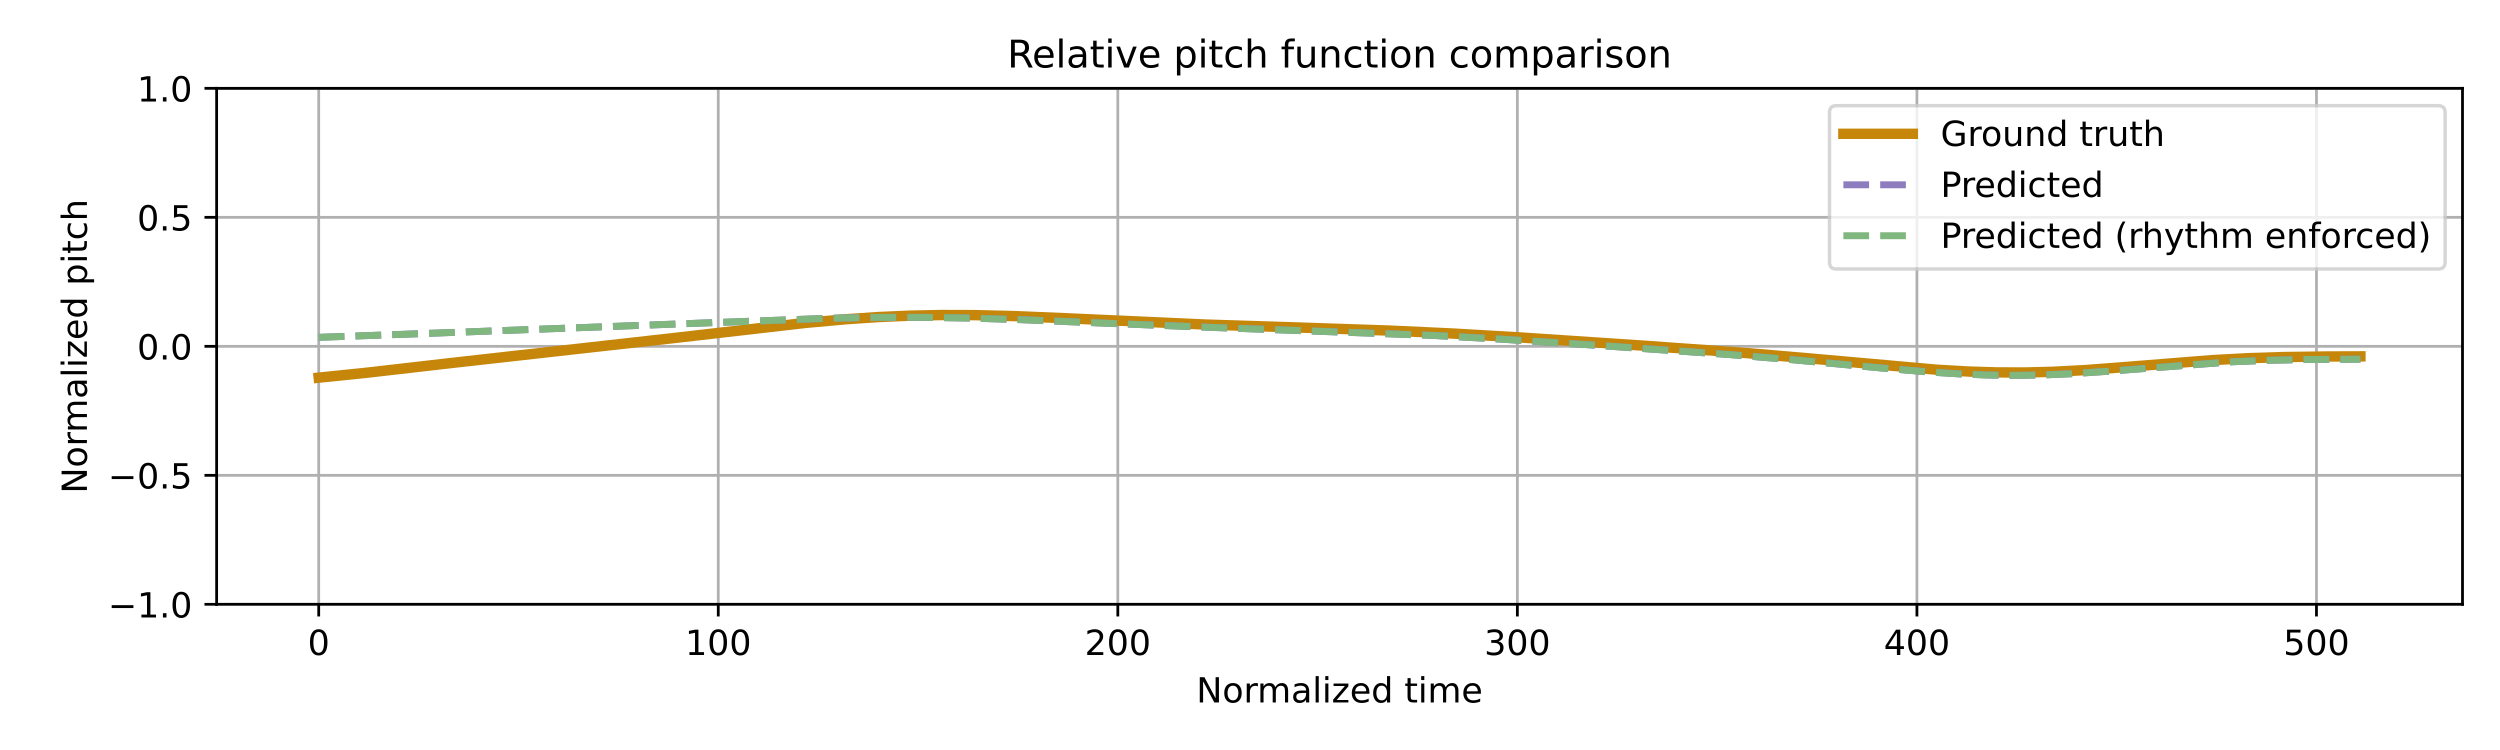
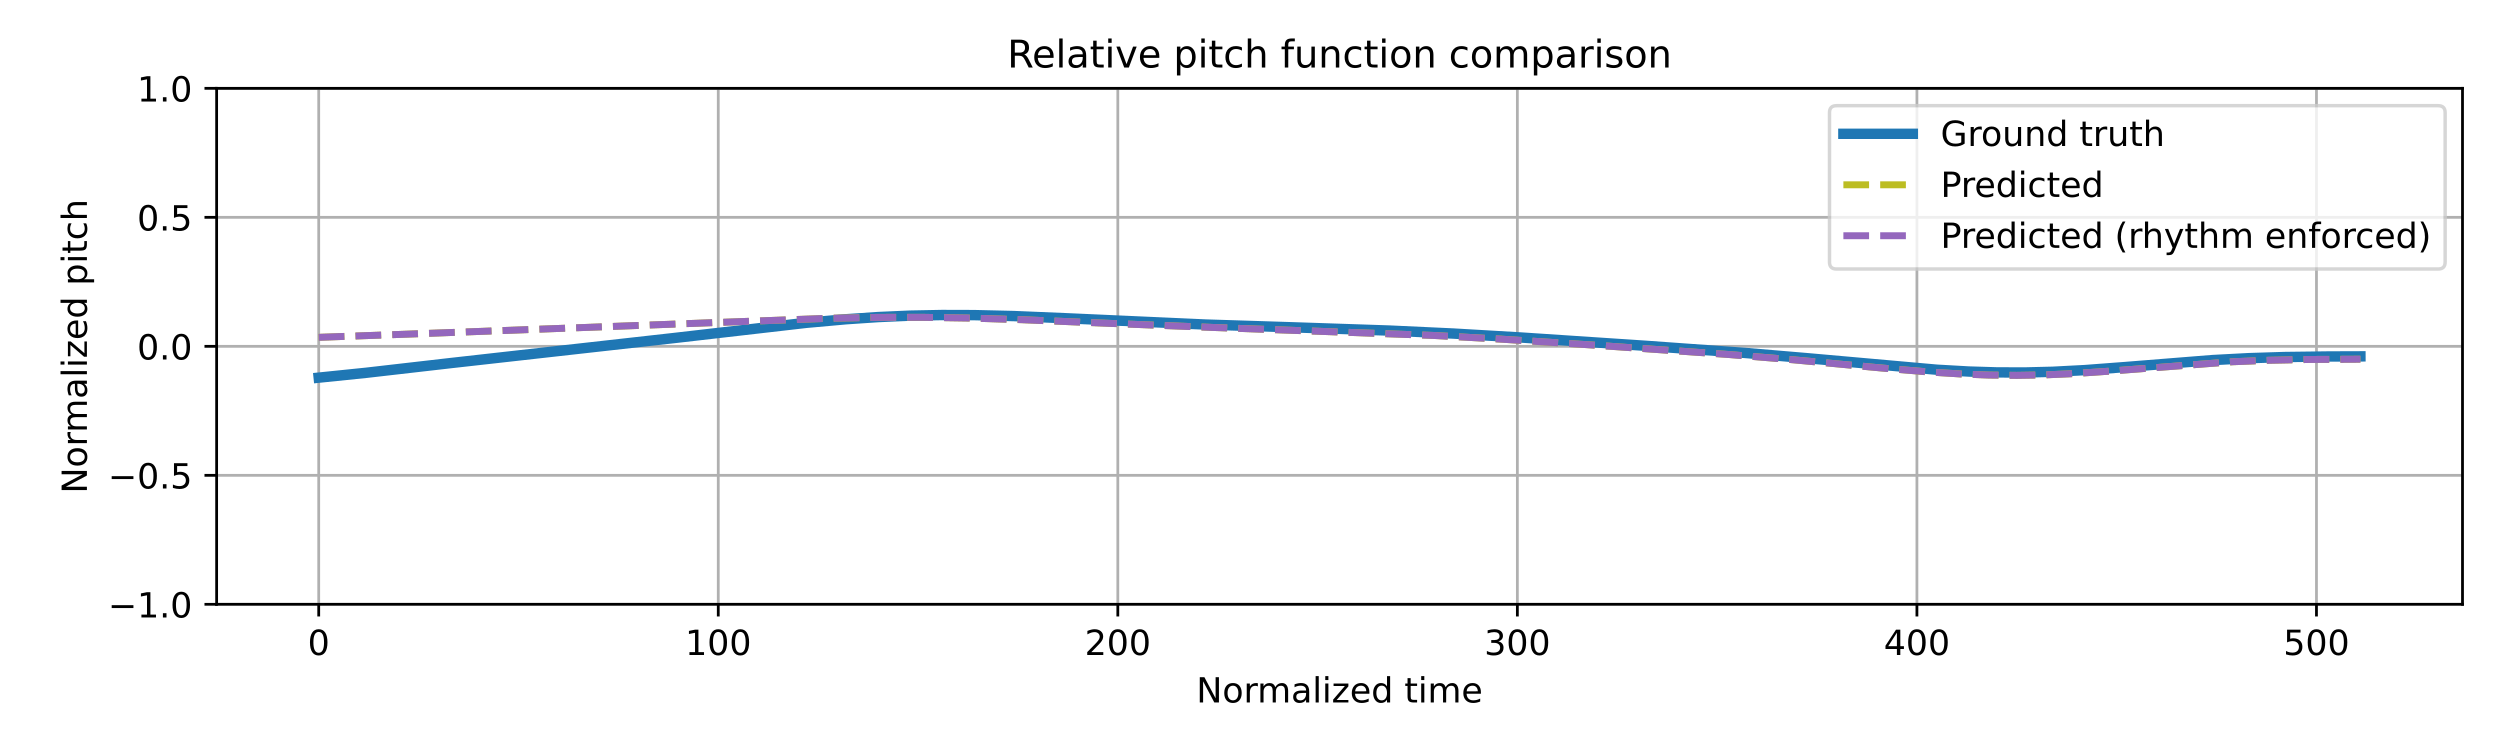
<svg xmlns="http://www.w3.org/2000/svg" xmlns:xlink="http://www.w3.org/1999/xlink" width="720pt" height="216pt" viewBox="0 0 720 216" version="1.1">
  <defs>
    <style type="text/css">*{stroke-linejoin: round; stroke-linecap: butt}</style>
  </defs>
  <g id="figure_1">
    <g id="patch_1">
      <path d="M 0 216  L 720 216  L 720 0  L 0 0  z " style="fill: #ffffff" />
    </g>
    <g id="axes_1">
      <g id="patch_2">
        <path d="M 62.39 174.04  L 709.2 174.04  L 709.2 25.44  L 62.39 25.44  z " style="fill: #ffffff" />
      </g>
      <g id="matplotlib.axis_1">
        <g id="xtick_1">
          <g id="line2d_1">
-             <path d="M 91.79 174.04  L 91.79 25.44  " clip-path="url(#p7aa4fe7d5b)" style="fill: none; stroke: #b0b0b0; stroke-width: 0.8; stroke-linecap: square" />
+             <path d="M 91.79 174.04  L 91.79 25.44  " clip-path="url(#pe82353ed07)" style="fill: none; stroke: #b0b0b0; stroke-width: 0.8; stroke-linecap: square" />
          </g>
          <g id="line2d_2">
            <defs>
-               <path id="me44ab0dba5" d="M 0 0  L 0 3.5  " style="stroke: #000000; stroke-width: 0.8" />
-             </defs>
-             <g>
-               <use xlink:href="#me44ab0dba5" x="91.79" y="174.04" style="stroke: #000000; stroke-width: 0.8" />
+               <path id="mdedd3c4a0d" d="M 0 0  L 0 3.5  " style="stroke: #000000; stroke-width: 0.8" />
+             </defs>
+             <g>
+               <use xlink:href="#mdedd3c4a0d" x="91.79" y="174.04" style="stroke: #000000; stroke-width: 0.8" />
            </g>
          </g>
          <g id="text_1">
            <g transform="translate(88.60921 188.6384) scale(0.1 -0.1)">
              <defs>
                <path id="DejaVuSans-30" d="M 2034 4250  Q 1547 4250 1301 3770  Q 1056 3291 1056 2328  Q 1056 1369 1301 889  Q 1547 409 2034 409  Q 2525 409 2770 889  Q 3016 1369 3016 2328  Q 3016 3291 2770 3770  Q 2525 4250 2034 4250  z M 2034 4750  Q 2819 4750 3233 4129  Q 3647 3509 3647 2328  Q 3647 1150 3233 529  Q 2819 -91 2034 -91  Q 1250 -91 836 529  Q 422 1150 422 2328  Q 422 3509 836 4129  Q 1250 4750 2034 4750  z " transform="scale(0.015625)" />
              </defs>
              <use xlink:href="#DejaVuSans-30" />
            </g>
          </g>
        </g>
        <g id="xtick_2">
          <g id="line2d_3">
-             <path d="M 206.861 174.04  L 206.861 25.44  " clip-path="url(#p7aa4fe7d5b)" style="fill: none; stroke: #b0b0b0; stroke-width: 0.8; stroke-linecap: square" />
+             <path d="M 206.861 174.04  L 206.861 25.44  " clip-path="url(#pe82353ed07)" style="fill: none; stroke: #b0b0b0; stroke-width: 0.8; stroke-linecap: square" />
          </g>
          <g id="line2d_4">
            <g>
-               <use xlink:href="#me44ab0dba5" x="206.861" y="174.04" style="stroke: #000000; stroke-width: 0.8" />
+               <use xlink:href="#mdedd3c4a0d" x="206.861" y="174.04" style="stroke: #000000; stroke-width: 0.8" />
            </g>
          </g>
          <g id="text_2">
            <g transform="translate(197.317 188.6384) scale(0.1 -0.1)">
              <defs>
                <path id="DejaVuSans-31" d="M 794 531  L 1825 531  L 1825 4091  L 703 3866  L 703 4441  L 1819 4666  L 2450 4666  L 2450 531  L 3481 531  L 3481 0  L 794 0  L 794 531  z " transform="scale(0.015625)" />
              </defs>
              <use xlink:href="#DejaVuSans-31" />
              <use xlink:href="#DejaVuSans-30" transform="translate(63.62305 0)" />
              <use xlink:href="#DejaVuSans-30" transform="translate(127.2461 0)" />
            </g>
          </g>
        </g>
        <g id="xtick_3">
          <g id="line2d_5">
-             <path d="M 321.931 174.04  L 321.931 25.44  " clip-path="url(#p7aa4fe7d5b)" style="fill: none; stroke: #b0b0b0; stroke-width: 0.8; stroke-linecap: square" />
+             <path d="M 321.931 174.04  L 321.931 25.44  " clip-path="url(#pe82353ed07)" style="fill: none; stroke: #b0b0b0; stroke-width: 0.8; stroke-linecap: square" />
          </g>
          <g id="line2d_6">
            <g>
-               <use xlink:href="#me44ab0dba5" x="321.931" y="174.04" style="stroke: #000000; stroke-width: 0.8" />
+               <use xlink:href="#mdedd3c4a0d" x="321.931" y="174.04" style="stroke: #000000; stroke-width: 0.8" />
            </g>
          </g>
          <g id="text_3">
            <g transform="translate(312.3872 188.6384) scale(0.1 -0.1)">
              <defs>
                <path id="DejaVuSans-32" d="M 1228 531  L 3431 531  L 3431 0  L 469 0  L 469 531  Q 828 903 1448 1529  Q 2069 2156 2228 2338  Q 2531 2678 2651 2914  Q 2772 3150 2772 3378  Q 2772 3750 2511 3984  Q 2250 4219 1831 4219  Q 1534 4219 1204 4116  Q 875 4013 500 3803  L 500 4441  Q 881 4594 1212 4672  Q 1544 4750 1819 4750  Q 2544 4750 2975 4387  Q 3406 4025 3406 3419  Q 3406 3131 3298 2873  Q 3191 2616 2906 2266  Q 2828 2175 2409 1742  Q 1991 1309 1228 531  z " transform="scale(0.015625)" />
              </defs>
              <use xlink:href="#DejaVuSans-32" />
              <use xlink:href="#DejaVuSans-30" transform="translate(63.62305 0)" />
              <use xlink:href="#DejaVuSans-30" transform="translate(127.2461 0)" />
            </g>
          </g>
        </g>
        <g id="xtick_4">
          <g id="line2d_7">
-             <path d="M 437.001 174.04  L 437.001 25.44  " clip-path="url(#p7aa4fe7d5b)" style="fill: none; stroke: #b0b0b0; stroke-width: 0.8; stroke-linecap: square" />
+             <path d="M 437.001 174.04  L 437.001 25.44  " clip-path="url(#pe82353ed07)" style="fill: none; stroke: #b0b0b0; stroke-width: 0.8; stroke-linecap: square" />
          </g>
          <g id="line2d_8">
            <g>
-               <use xlink:href="#me44ab0dba5" x="437.001" y="174.04" style="stroke: #000000; stroke-width: 0.8" />
+               <use xlink:href="#mdedd3c4a0d" x="437.001" y="174.04" style="stroke: #000000; stroke-width: 0.8" />
            </g>
          </g>
          <g id="text_4">
            <g transform="translate(427.4575 188.6384) scale(0.1 -0.1)">
              <defs>
                <path id="DejaVuSans-33" d="M 2597 2516  Q 3050 2419 3304 2112  Q 3559 1806 3559 1356  Q 3559 666 3084 287  Q 2609 -91 1734 -91  Q 1441 -91 1130 -33  Q 819 25 488 141  L 488 750  Q 750 597 1062 519  Q 1375 441 1716 441  Q 2309 441 2620 675  Q 2931 909 2931 1356  Q 2931 1769 2642 2001  Q 2353 2234 1838 2234  L 1294 2234  L 1294 2753  L 1863 2753  Q 2328 2753 2575 2939  Q 2822 3125 2822 3475  Q 2822 3834 2567 4026  Q 2313 4219 1838 4219  Q 1578 4219 1281 4162  Q 984 4106 628 3988  L 628 4550  Q 988 4650 1302 4700  Q 1616 4750 1894 4750  Q 2613 4750 3031 4423  Q 3450 4097 3450 3541  Q 3450 3153 3228 2886  Q 3006 2619 2597 2516  z " transform="scale(0.015625)" />
              </defs>
              <use xlink:href="#DejaVuSans-33" />
              <use xlink:href="#DejaVuSans-30" transform="translate(63.62305 0)" />
              <use xlink:href="#DejaVuSans-30" transform="translate(127.2461 0)" />
            </g>
          </g>
        </g>
        <g id="xtick_5">
          <g id="line2d_9">
-             <path d="M 552.072 174.04  L 552.072 25.44  " clip-path="url(#p7aa4fe7d5b)" style="fill: none; stroke: #b0b0b0; stroke-width: 0.8; stroke-linecap: square" />
+             <path d="M 552.072 174.04  L 552.072 25.44  " clip-path="url(#pe82353ed07)" style="fill: none; stroke: #b0b0b0; stroke-width: 0.8; stroke-linecap: square" />
          </g>
          <g id="line2d_10">
            <g>
-               <use xlink:href="#me44ab0dba5" x="552.072" y="174.04" style="stroke: #000000; stroke-width: 0.8" />
+               <use xlink:href="#mdedd3c4a0d" x="552.072" y="174.04" style="stroke: #000000; stroke-width: 0.8" />
            </g>
          </g>
          <g id="text_5">
            <g transform="translate(542.5278 188.6384) scale(0.1 -0.1)">
              <defs>
                <path id="DejaVuSans-34" d="M 2419 4116  L 825 1625  L 2419 1625  L 2419 4116  z M 2253 4666  L 3047 4666  L 3047 1625  L 3713 1625  L 3713 1100  L 3047 1100  L 3047 0  L 2419 0  L 2419 1100  L 313 1100  L 313 1709  L 2253 4666  z " transform="scale(0.015625)" />
              </defs>
              <use xlink:href="#DejaVuSans-34" />
              <use xlink:href="#DejaVuSans-30" transform="translate(63.62305 0)" />
              <use xlink:href="#DejaVuSans-30" transform="translate(127.2461 0)" />
            </g>
          </g>
        </g>
        <g id="xtick_6">
          <g id="line2d_11">
-             <path d="M 667.142 174.04  L 667.142 25.44  " clip-path="url(#p7aa4fe7d5b)" style="fill: none; stroke: #b0b0b0; stroke-width: 0.8; stroke-linecap: square" />
+             <path d="M 667.142 174.04  L 667.142 25.44  " clip-path="url(#pe82353ed07)" style="fill: none; stroke: #b0b0b0; stroke-width: 0.8; stroke-linecap: square" />
          </g>
          <g id="line2d_12">
            <g>
-               <use xlink:href="#me44ab0dba5" x="667.142" y="174.04" style="stroke: #000000; stroke-width: 0.8" />
+               <use xlink:href="#mdedd3c4a0d" x="667.142" y="174.04" style="stroke: #000000; stroke-width: 0.8" />
            </g>
          </g>
          <g id="text_6">
            <g transform="translate(657.5981 188.6384) scale(0.1 -0.1)">
              <defs>
                <path id="DejaVuSans-35" d="M 691 4666  L 3169 4666  L 3169 4134  L 1269 4134  L 1269 2991  Q 1406 3038 1543 3061  Q 1681 3084 1819 3084  Q 2600 3084 3056 2656  Q 3513 2228 3513 1497  Q 3513 744 3044 326  Q 2575 -91 1722 -91  Q 1428 -91 1123 -41  Q 819 9 494 109  L 494 744  Q 775 591 1075 516  Q 1375 441 1709 441  Q 2250 441 2565 725  Q 2881 1009 2881 1497  Q 2881 1984 2565 2268  Q 2250 2553 1709 2553  Q 1456 2553 1204 2497  Q 953 2441 691 2322  L 691 4666  z " transform="scale(0.015625)" />
              </defs>
              <use xlink:href="#DejaVuSans-35" />
              <use xlink:href="#DejaVuSans-30" transform="translate(63.62305 0)" />
              <use xlink:href="#DejaVuSans-30" transform="translate(127.2461 0)" />
            </g>
          </g>
        </g>
        <g id="text_7">
          <g transform="translate(344.5544 202.3166) scale(0.1 -0.1)">
            <defs>
              <path id="DejaVuSans-4e" d="M 628 4666  L 1478 4666  L 3547 763  L 3547 4666  L 4159 4666  L 4159 0  L 3309 0  L 1241 3903  L 1241 0  L 628 0  L 628 4666  z " transform="scale(0.015625)" />
              <path id="DejaVuSans-6f" d="M 1959 3097  Q 1497 3097 1228 2736  Q 959 2375 959 1747  Q 959 1119 1226 758  Q 1494 397 1959 397  Q 2419 397 2687 759  Q 2956 1122 2956 1747  Q 2956 2369 2687 2733  Q 2419 3097 1959 3097  z M 1959 3584  Q 2709 3584 3137 3096  Q 3566 2609 3566 1747  Q 3566 888 3137 398  Q 2709 -91 1959 -91  Q 1206 -91 779 398  Q 353 888 353 1747  Q 353 2609 779 3096  Q 1206 3584 1959 3584  z " transform="scale(0.015625)" />
              <path id="DejaVuSans-72" d="M 2631 2963  Q 2534 3019 2420 3045  Q 2306 3072 2169 3072  Q 1681 3072 1420 2755  Q 1159 2438 1159 1844  L 1159 0  L 581 0  L 581 3500  L 1159 3500  L 1159 2956  Q 1341 3275 1631 3429  Q 1922 3584 2338 3584  Q 2397 3584 2469 3576  Q 2541 3569 2628 3553  L 2631 2963  z " transform="scale(0.015625)" />
              <path id="DejaVuSans-6d" d="M 3328 2828  Q 3544 3216 3844 3400  Q 4144 3584 4550 3584  Q 5097 3584 5394 3201  Q 5691 2819 5691 2113  L 5691 0  L 5113 0  L 5113 2094  Q 5113 2597 4934 2840  Q 4756 3084 4391 3084  Q 3944 3084 3684 2787  Q 3425 2491 3425 1978  L 3425 0  L 2847 0  L 2847 2094  Q 2847 2600 2669 2842  Q 2491 3084 2119 3084  Q 1678 3084 1418 2786  Q 1159 2488 1159 1978  L 1159 0  L 581 0  L 581 3500  L 1159 3500  L 1159 2956  Q 1356 3278 1631 3431  Q 1906 3584 2284 3584  Q 2666 3584 2933 3390  Q 3200 3197 3328 2828  z " transform="scale(0.015625)" />
              <path id="DejaVuSans-61" d="M 2194 1759  Q 1497 1759 1228 1600  Q 959 1441 959 1056  Q 959 750 1161 570  Q 1363 391 1709 391  Q 2188 391 2477 730  Q 2766 1069 2766 1631  L 2766 1759  L 2194 1759  z M 3341 1997  L 3341 0  L 2766 0  L 2766 531  Q 2569 213 2275 61  Q 1981 -91 1556 -91  Q 1019 -91 701 211  Q 384 513 384 1019  Q 384 1609 779 1909  Q 1175 2209 1959 2209  L 2766 2209  L 2766 2266  Q 2766 2663 2505 2880  Q 2244 3097 1772 3097  Q 1472 3097 1187 3025  Q 903 2953 641 2809  L 641 3341  Q 956 3463 1253 3523  Q 1550 3584 1831 3584  Q 2591 3584 2966 3190  Q 3341 2797 3341 1997  z " transform="scale(0.015625)" />
              <path id="DejaVuSans-6c" d="M 603 4863  L 1178 4863  L 1178 0  L 603 0  L 603 4863  z " transform="scale(0.015625)" />
              <path id="DejaVuSans-69" d="M 603 3500  L 1178 3500  L 1178 0  L 603 0  L 603 3500  z M 603 4863  L 1178 4863  L 1178 4134  L 603 4134  L 603 4863  z " transform="scale(0.015625)" />
              <path id="DejaVuSans-7a" d="M 353 3500  L 3084 3500  L 3084 2975  L 922 459  L 3084 459  L 3084 0  L 275 0  L 275 525  L 2438 3041  L 353 3041  L 353 3500  z " transform="scale(0.015625)" />
              <path id="DejaVuSans-65" d="M 3597 1894  L 3597 1613  L 953 1613  Q 991 1019 1311 708  Q 1631 397 2203 397  Q 2534 397 2845 478  Q 3156 559 3463 722  L 3463 178  Q 3153 47 2828 -22  Q 2503 -91 2169 -91  Q 1331 -91 842 396  Q 353 884 353 1716  Q 353 2575 817 3079  Q 1281 3584 2069 3584  Q 2775 3584 3186 3129  Q 3597 2675 3597 1894  z M 3022 2063  Q 3016 2534 2758 2815  Q 2500 3097 2075 3097  Q 1594 3097 1305 2825  Q 1016 2553 972 2059  L 3022 2063  z " transform="scale(0.015625)" />
              <path id="DejaVuSans-64" d="M 2906 2969  L 2906 4863  L 3481 4863  L 3481 0  L 2906 0  L 2906 525  Q 2725 213 2448 61  Q 2172 -91 1784 -91  Q 1150 -91 751 415  Q 353 922 353 1747  Q 353 2572 751 3078  Q 1150 3584 1784 3584  Q 2172 3584 2448 3432  Q 2725 3281 2906 2969  z M 947 1747  Q 947 1113 1208 752  Q 1469 391 1925 391  Q 2381 391 2643 752  Q 2906 1113 2906 1747  Q 2906 2381 2643 2742  Q 2381 3103 1925 3103  Q 1469 3103 1208 2742  Q 947 2381 947 1747  z " transform="scale(0.015625)" />
              <path id="DejaVuSans-20" transform="scale(0.015625)" />
              <path id="DejaVuSans-74" d="M 1172 4494  L 1172 3500  L 2356 3500  L 2356 3053  L 1172 3053  L 1172 1153  Q 1172 725 1289 603  Q 1406 481 1766 481  L 2356 481  L 2356 0  L 1766 0  Q 1100 0 847 248  Q 594 497 594 1153  L 594 3053  L 172 3053  L 172 3500  L 594 3500  L 594 4494  L 1172 4494  z " transform="scale(0.015625)" />
            </defs>
            <use xlink:href="#DejaVuSans-4e" />
            <use xlink:href="#DejaVuSans-6f" transform="translate(74.80469 0)" />
            <use xlink:href="#DejaVuSans-72" transform="translate(135.9863 0)" />
            <use xlink:href="#DejaVuSans-6d" transform="translate(175.3496 0)" />
            <use xlink:href="#DejaVuSans-61" transform="translate(272.7617 0)" />
            <use xlink:href="#DejaVuSans-6c" transform="translate(334.041 0)" />
            <use xlink:href="#DejaVuSans-69" transform="translate(361.8242 0)" />
            <use xlink:href="#DejaVuSans-7a" transform="translate(389.6074 0)" />
            <use xlink:href="#DejaVuSans-65" transform="translate(442.0977 0)" />
            <use xlink:href="#DejaVuSans-64" transform="translate(503.6211 0)" />
            <use xlink:href="#DejaVuSans-20" transform="translate(567.0977 0)" />
            <use xlink:href="#DejaVuSans-74" transform="translate(598.8848 0)" />
            <use xlink:href="#DejaVuSans-69" transform="translate(638.0938 0)" />
            <use xlink:href="#DejaVuSans-6d" transform="translate(665.877 0)" />
            <use xlink:href="#DejaVuSans-65" transform="translate(763.2891 0)" />
          </g>
        </g>
      </g>
      <g id="matplotlib.axis_2">
        <g id="ytick_1">
          <g id="line2d_13">
-             <path d="M 62.39 174.04  L 709.2 174.04  " clip-path="url(#p7aa4fe7d5b)" style="fill: none; stroke: #b0b0b0; stroke-width: 0.8; stroke-linecap: square" />
+             <path d="M 62.39 174.04  L 709.2 174.04  " clip-path="url(#pe82353ed07)" style="fill: none; stroke: #b0b0b0; stroke-width: 0.8; stroke-linecap: square" />
          </g>
          <g id="line2d_14">
            <defs>
-               <path id="mc20bae9c49" d="M 0 0  L -3.5 0  " style="stroke: #000000; stroke-width: 0.8" />
-             </defs>
-             <g>
-               <use xlink:href="#mc20bae9c49" x="62.39" y="174.04" style="stroke: #000000; stroke-width: 0.8" />
+               <path id="m4cd828988f" d="M 0 0  L -3.5 0  " style="stroke: #000000; stroke-width: 0.8" />
+             </defs>
+             <g>
+               <use xlink:href="#m4cd828988f" x="62.39" y="174.04" style="stroke: #000000; stroke-width: 0.8" />
            </g>
          </g>
          <g id="text_8">
            <g transform="translate(31.10719 177.8392) scale(0.1 -0.1)">
              <defs>
                <path id="DejaVuSans-2212" d="M 678 2272  L 4684 2272  L 4684 1741  L 678 1741  L 678 2272  z " transform="scale(0.015625)" />
                <path id="DejaVuSans-2e" d="M 684 794  L 1344 794  L 1344 0  L 684 0  L 684 794  z " transform="scale(0.015625)" />
              </defs>
              <use xlink:href="#DejaVuSans-2212" />
              <use xlink:href="#DejaVuSans-31" transform="translate(83.78906 0)" />
              <use xlink:href="#DejaVuSans-2e" transform="translate(147.4121 0)" />
              <use xlink:href="#DejaVuSans-30" transform="translate(179.1992 0)" />
            </g>
          </g>
        </g>
        <g id="ytick_2">
          <g id="line2d_15">
-             <path d="M 62.39 136.89  L 709.2 136.89  " clip-path="url(#p7aa4fe7d5b)" style="fill: none; stroke: #b0b0b0; stroke-width: 0.8; stroke-linecap: square" />
+             <path d="M 62.39 136.89  L 709.2 136.89  " clip-path="url(#pe82353ed07)" style="fill: none; stroke: #b0b0b0; stroke-width: 0.8; stroke-linecap: square" />
          </g>
          <g id="line2d_16">
            <g>
-               <use xlink:href="#mc20bae9c49" x="62.39" y="136.89" style="stroke: #000000; stroke-width: 0.8" />
+               <use xlink:href="#m4cd828988f" x="62.39" y="136.89" style="stroke: #000000; stroke-width: 0.8" />
            </g>
          </g>
          <g id="text_9">
            <g transform="translate(31.10719 140.6892) scale(0.1 -0.1)">
              <use xlink:href="#DejaVuSans-2212" />
              <use xlink:href="#DejaVuSans-30" transform="translate(83.78906 0)" />
              <use xlink:href="#DejaVuSans-2e" transform="translate(147.4121 0)" />
              <use xlink:href="#DejaVuSans-35" transform="translate(179.1992 0)" />
            </g>
          </g>
        </g>
        <g id="ytick_3">
          <g id="line2d_17">
-             <path d="M 62.39 99.74  L 709.2 99.74  " clip-path="url(#p7aa4fe7d5b)" style="fill: none; stroke: #b0b0b0; stroke-width: 0.8; stroke-linecap: square" />
+             <path d="M 62.39 99.74  L 709.2 99.74  " clip-path="url(#pe82353ed07)" style="fill: none; stroke: #b0b0b0; stroke-width: 0.8; stroke-linecap: square" />
          </g>
          <g id="line2d_18">
            <g>
-               <use xlink:href="#mc20bae9c49" x="62.39" y="99.74" style="stroke: #000000; stroke-width: 0.8" />
+               <use xlink:href="#m4cd828988f" x="62.39" y="99.74" style="stroke: #000000; stroke-width: 0.8" />
            </g>
          </g>
          <g id="text_10">
            <g transform="translate(39.48687 103.5392) scale(0.1 -0.1)">
              <use xlink:href="#DejaVuSans-30" />
              <use xlink:href="#DejaVuSans-2e" transform="translate(63.62305 0)" />
              <use xlink:href="#DejaVuSans-30" transform="translate(95.41016 0)" />
            </g>
          </g>
        </g>
        <g id="ytick_4">
          <g id="line2d_19">
-             <path d="M 62.39 62.59  L 709.2 62.59  " clip-path="url(#p7aa4fe7d5b)" style="fill: none; stroke: #b0b0b0; stroke-width: 0.8; stroke-linecap: square" />
+             <path d="M 62.39 62.59  L 709.2 62.59  " clip-path="url(#pe82353ed07)" style="fill: none; stroke: #b0b0b0; stroke-width: 0.8; stroke-linecap: square" />
          </g>
          <g id="line2d_20">
            <g>
-               <use xlink:href="#mc20bae9c49" x="62.39" y="62.59" style="stroke: #000000; stroke-width: 0.8" />
+               <use xlink:href="#m4cd828988f" x="62.39" y="62.59" style="stroke: #000000; stroke-width: 0.8" />
            </g>
          </g>
          <g id="text_11">
            <g transform="translate(39.48687 66.38922) scale(0.1 -0.1)">
              <use xlink:href="#DejaVuSans-30" />
              <use xlink:href="#DejaVuSans-2e" transform="translate(63.62305 0)" />
              <use xlink:href="#DejaVuSans-35" transform="translate(95.41016 0)" />
            </g>
          </g>
        </g>
        <g id="ytick_5">
          <g id="line2d_21">
-             <path d="M 62.39 25.44  L 709.2 25.44  " clip-path="url(#p7aa4fe7d5b)" style="fill: none; stroke: #b0b0b0; stroke-width: 0.8; stroke-linecap: square" />
+             <path d="M 62.39 25.44  L 709.2 25.44  " clip-path="url(#pe82353ed07)" style="fill: none; stroke: #b0b0b0; stroke-width: 0.8; stroke-linecap: square" />
          </g>
          <g id="line2d_22">
            <g>
-               <use xlink:href="#mc20bae9c49" x="62.39" y="25.44" style="stroke: #000000; stroke-width: 0.8" />
+               <use xlink:href="#m4cd828988f" x="62.39" y="25.44" style="stroke: #000000; stroke-width: 0.8" />
            </g>
          </g>
          <g id="text_12">
            <g transform="translate(39.48687 29.23922) scale(0.1 -0.1)">
              <use xlink:href="#DejaVuSans-31" />
              <use xlink:href="#DejaVuSans-2e" transform="translate(63.62305 0)" />
              <use xlink:href="#DejaVuSans-30" transform="translate(95.41016 0)" />
            </g>
          </g>
        </g>
        <g id="text_13">
          <g transform="translate(25.0275 142.1259) rotate(-90) scale(0.1 -0.1)">
            <defs>
              <path id="DejaVuSans-70" d="M 1159 525  L 1159 -1331  L 581 -1331  L 581 3500  L 1159 3500  L 1159 2969  Q 1341 3281 1617 3432  Q 1894 3584 2278 3584  Q 2916 3584 3314 3078  Q 3713 2572 3713 1747  Q 3713 922 3314 415  Q 2916 -91 2278 -91  Q 1894 -91 1617 61  Q 1341 213 1159 525  z M 3116 1747  Q 3116 2381 2855 2742  Q 2594 3103 2138 3103  Q 1681 3103 1420 2742  Q 1159 2381 1159 1747  Q 1159 1113 1420 752  Q 1681 391 2138 391  Q 2594 391 2855 752  Q 3116 1113 3116 1747  z " transform="scale(0.015625)" />
              <path id="DejaVuSans-63" d="M 3122 3366  L 3122 2828  Q 2878 2963 2633 3030  Q 2388 3097 2138 3097  Q 1578 3097 1268 2742  Q 959 2388 959 1747  Q 959 1106 1268 751  Q 1578 397 2138 397  Q 2388 397 2633 464  Q 2878 531 3122 666  L 3122 134  Q 2881 22 2623 -34  Q 2366 -91 2075 -91  Q 1284 -91 818 406  Q 353 903 353 1747  Q 353 2603 823 3093  Q 1294 3584 2113 3584  Q 2378 3584 2631 3529  Q 2884 3475 3122 3366  z " transform="scale(0.015625)" />
              <path id="DejaVuSans-68" d="M 3513 2113  L 3513 0  L 2938 0  L 2938 2094  Q 2938 2591 2744 2837  Q 2550 3084 2163 3084  Q 1697 3084 1428 2787  Q 1159 2491 1159 1978  L 1159 0  L 581 0  L 581 4863  L 1159 4863  L 1159 2956  Q 1366 3272 1645 3428  Q 1925 3584 2291 3584  Q 2894 3584 3203 3211  Q 3513 2838 3513 2113  z " transform="scale(0.015625)" />
            </defs>
            <use xlink:href="#DejaVuSans-4e" />
            <use xlink:href="#DejaVuSans-6f" transform="translate(74.80469 0)" />
            <use xlink:href="#DejaVuSans-72" transform="translate(135.9863 0)" />
            <use xlink:href="#DejaVuSans-6d" transform="translate(175.3496 0)" />
            <use xlink:href="#DejaVuSans-61" transform="translate(272.7617 0)" />
            <use xlink:href="#DejaVuSans-6c" transform="translate(334.041 0)" />
            <use xlink:href="#DejaVuSans-69" transform="translate(361.8242 0)" />
            <use xlink:href="#DejaVuSans-7a" transform="translate(389.6074 0)" />
            <use xlink:href="#DejaVuSans-65" transform="translate(442.0977 0)" />
            <use xlink:href="#DejaVuSans-64" transform="translate(503.6211 0)" />
            <use xlink:href="#DejaVuSans-20" transform="translate(567.0977 0)" />
            <use xlink:href="#DejaVuSans-70" transform="translate(598.8848 0)" />
            <use xlink:href="#DejaVuSans-69" transform="translate(662.3613 0)" />
            <use xlink:href="#DejaVuSans-74" transform="translate(690.1445 0)" />
            <use xlink:href="#DejaVuSans-63" transform="translate(729.3535 0)" />
            <use xlink:href="#DejaVuSans-68" transform="translate(784.334 0)" />
          </g>
        </g>
      </g>
      <g id="line2d_23">
-         <path d="M 91.79 108.765  L 105.599 107.347  L 129.764 104.571  L 159.682 101.214  L 194.203 97.345  L 232.176 92.972  L 243.683 91.937  L 252.889 91.316  L 262.094 90.91  L 271.3 90.728  L 280.506 90.755  L 292.013 91.032  L 306.972 91.656  L 347.246 93.471  L 372.562 94.277  L 400.179 95.207  L 418.59 96.065  L 438.152 97.211  L 473.824 99.583  L 502.591 101.648  L 521.003 103.21  L 557.825 106.48  L 567.031 107.003  L 575.086 107.252  L 583.141 107.278  L 591.195 107.076  L 600.401 106.595  L 611.908 105.725  L 637.224 103.705  L 647.58 103.156  L 657.936 102.83  L 670.594 102.666  L 679.8 102.635  L 679.8 102.635  " clip-path="url(#p7aa4fe7d5b)" style="fill: none; stroke: #c5860a; stroke-width: 3; stroke-linecap: square" />
+         <path d="M 91.79 108.765  L 105.599 107.347  L 129.764 104.571  L 159.682 101.214  L 194.203 97.345  L 232.176 92.972  L 243.683 91.937  L 252.889 91.316  L 262.094 90.91  L 271.3 90.728  L 280.506 90.755  L 292.013 91.032  L 306.972 91.656  L 347.246 93.471  L 372.562 94.277  L 400.179 95.207  L 418.59 96.065  L 438.152 97.211  L 473.824 99.583  L 502.591 101.648  L 521.003 103.21  L 557.825 106.48  L 567.031 107.003  L 575.086 107.252  L 583.141 107.278  L 591.195 107.076  L 600.401 106.595  L 611.908 105.725  L 637.224 103.705  L 647.58 103.156  L 657.936 102.83  L 670.594 102.666  L 679.8 102.635  L 679.8 102.635  " clip-path="url(#pe82353ed07)" style="fill: none; stroke: #1f77b4; stroke-width: 3; stroke-linecap: square" />
      </g>
      <g id="line2d_24">
-         <path d="M 91.79 97.152  L 117.106 96.243  L 239.08 91.654  L 252.889 91.406  L 265.547 91.389  L 279.355 91.608  L 294.314 92.074  L 319.63 93.133  L 349.548 94.314  L 412.837 96.608  L 432.398 97.68  L 458.865 99.383  L 497.989 102.106  L 516.4 103.615  L 541.715 105.97  L 555.524 107.133  L 564.729 107.709  L 572.784 108.018  L 580.839 108.109  L 588.894 107.971  L 596.949 107.618  L 607.305 106.913  L 642.977 104.188  L 653.333 103.765  L 664.84 103.532  L 679.8 103.451  L 679.8 103.451  " clip-path="url(#p7aa4fe7d5b)" style="fill: none; stroke-dasharray: 7.4,3.2; stroke-dashoffset: 0; stroke: #8e7dbe; stroke-width: 2" />
+         <path d="M 91.79 97.152  L 117.106 96.243  L 239.08 91.654  L 252.889 91.406  L 265.547 91.389  L 279.355 91.608  L 294.314 92.074  L 319.63 93.133  L 349.548 94.314  L 412.837 96.608  L 432.398 97.68  L 458.865 99.383  L 497.989 102.106  L 516.4 103.615  L 541.715 105.97  L 555.524 107.133  L 564.729 107.709  L 572.784 108.018  L 580.839 108.109  L 588.894 107.971  L 596.949 107.618  L 607.305 106.913  L 642.977 104.188  L 653.333 103.765  L 664.84 103.532  L 679.8 103.451  L 679.8 103.451  " clip-path="url(#pe82353ed07)" style="fill: none; stroke-dasharray: 7.4,3.2; stroke-dashoffset: 0; stroke: #bcbd22; stroke-width: 2" />
      </g>
      <g id="line2d_25">
-         <path d="M 91.79 97.152  L 117.106 96.243  L 239.08 91.654  L 252.889 91.406  L 265.547 91.389  L 279.355 91.608  L 294.314 92.074  L 319.63 93.133  L 349.548 94.314  L 412.837 96.608  L 432.398 97.68  L 458.865 99.383  L 497.989 102.106  L 516.4 103.615  L 541.715 105.97  L 555.524 107.133  L 564.729 107.709  L 572.784 108.018  L 580.839 108.109  L 588.894 107.971  L 596.949 107.618  L 607.305 106.913  L 642.977 104.188  L 653.333 103.765  L 664.84 103.532  L 679.8 103.451  L 679.8 103.451  " clip-path="url(#p7aa4fe7d5b)" style="fill: none; stroke-dasharray: 7.4,3.2; stroke-dashoffset: 0; stroke: #7fb77e; stroke-width: 2" />
+         <path d="M 91.79 97.152  L 117.106 96.243  L 239.08 91.654  L 252.889 91.406  L 265.547 91.389  L 279.355 91.608  L 294.314 92.074  L 319.63 93.133  L 349.548 94.314  L 412.837 96.608  L 432.398 97.68  L 458.865 99.383  L 497.989 102.106  L 516.4 103.615  L 541.715 105.97  L 555.524 107.133  L 564.729 107.709  L 572.784 108.018  L 580.839 108.109  L 588.894 107.971  L 596.949 107.618  L 607.305 106.913  L 642.977 104.188  L 653.333 103.765  L 664.84 103.532  L 679.8 103.451  L 679.8 103.451  " clip-path="url(#pe82353ed07)" style="fill: none; stroke-dasharray: 7.4,3.2; stroke-dashoffset: 0; stroke: #9467bd; stroke-width: 2" />
      </g>
      <g id="patch_3">
        <path d="M 62.39 174.04  L 62.39 25.44  " style="fill: none; stroke: #000000; stroke-width: 0.8; stroke-linejoin: miter; stroke-linecap: square" />
      </g>
      <g id="patch_4">
        <path d="M 709.2 174.04  L 709.2 25.44  " style="fill: none; stroke: #000000; stroke-width: 0.8; stroke-linejoin: miter; stroke-linecap: square" />
      </g>
      <g id="patch_5">
        <path d="M 62.39 174.04  L 709.2 174.04  " style="fill: none; stroke: #000000; stroke-width: 0.8; stroke-linejoin: miter; stroke-linecap: square" />
      </g>
      <g id="patch_6">
        <path d="M 62.39 25.44  L 709.2 25.44  " style="fill: none; stroke: #000000; stroke-width: 0.8; stroke-linejoin: miter; stroke-linecap: square" />
      </g>
      <g id="text_14">
        <g transform="translate(290.1045 19.44) scale(0.11 -0.11)">
          <defs>
            <path id="DejaVuSans-52" d="M 2841 2188  Q 3044 2119 3236 1894  Q 3428 1669 3622 1275  L 4263 0  L 3584 0  L 2988 1197  Q 2756 1666 2539 1819  Q 2322 1972 1947 1972  L 1259 1972  L 1259 0  L 628 0  L 628 4666  L 2053 4666  Q 2853 4666 3247 4331  Q 3641 3997 3641 3322  Q 3641 2881 3436 2590  Q 3231 2300 2841 2188  z M 1259 4147  L 1259 2491  L 2053 2491  Q 2509 2491 2742 2702  Q 2975 2913 2975 3322  Q 2975 3731 2742 3939  Q 2509 4147 2053 4147  L 1259 4147  z " transform="scale(0.015625)" />
            <path id="DejaVuSans-76" d="M 191 3500  L 800 3500  L 1894 563  L 2988 3500  L 3597 3500  L 2284 0  L 1503 0  L 191 3500  z " transform="scale(0.015625)" />
            <path id="DejaVuSans-66" d="M 2375 4863  L 2375 4384  L 1825 4384  Q 1516 4384 1395 4259  Q 1275 4134 1275 3809  L 1275 3500  L 2222 3500  L 2222 3053  L 1275 3053  L 1275 0  L 697 0  L 697 3053  L 147 3053  L 147 3500  L 697 3500  L 697 3744  Q 697 4328 969 4595  Q 1241 4863 1831 4863  L 2375 4863  z " transform="scale(0.015625)" />
            <path id="DejaVuSans-75" d="M 544 1381  L 544 3500  L 1119 3500  L 1119 1403  Q 1119 906 1312 657  Q 1506 409 1894 409  Q 2359 409 2629 706  Q 2900 1003 2900 1516  L 2900 3500  L 3475 3500  L 3475 0  L 2900 0  L 2900 538  Q 2691 219 2414 64  Q 2138 -91 1772 -91  Q 1169 -91 856 284  Q 544 659 544 1381  z M 1991 3584  L 1991 3584  z " transform="scale(0.015625)" />
            <path id="DejaVuSans-6e" d="M 3513 2113  L 3513 0  L 2938 0  L 2938 2094  Q 2938 2591 2744 2837  Q 2550 3084 2163 3084  Q 1697 3084 1428 2787  Q 1159 2491 1159 1978  L 1159 0  L 581 0  L 581 3500  L 1159 3500  L 1159 2956  Q 1366 3272 1645 3428  Q 1925 3584 2291 3584  Q 2894 3584 3203 3211  Q 3513 2838 3513 2113  z " transform="scale(0.015625)" />
            <path id="DejaVuSans-73" d="M 2834 3397  L 2834 2853  Q 2591 2978 2328 3040  Q 2066 3103 1784 3103  Q 1356 3103 1142 2972  Q 928 2841 928 2578  Q 928 2378 1081 2264  Q 1234 2150 1697 2047  L 1894 2003  Q 2506 1872 2764 1633  Q 3022 1394 3022 966  Q 3022 478 2636 193  Q 2250 -91 1575 -91  Q 1294 -91 989 -36  Q 684 19 347 128  L 347 722  Q 666 556 975 473  Q 1284 391 1588 391  Q 1994 391 2212 530  Q 2431 669 2431 922  Q 2431 1156 2273 1281  Q 2116 1406 1581 1522  L 1381 1569  Q 847 1681 609 1914  Q 372 2147 372 2553  Q 372 3047 722 3315  Q 1072 3584 1716 3584  Q 2034 3584 2315 3537  Q 2597 3491 2834 3397  z " transform="scale(0.015625)" />
          </defs>
          <use xlink:href="#DejaVuSans-52" />
          <use xlink:href="#DejaVuSans-65" transform="translate(64.98242 0)" />
          <use xlink:href="#DejaVuSans-6c" transform="translate(126.5059 0)" />
          <use xlink:href="#DejaVuSans-61" transform="translate(154.2891 0)" />
          <use xlink:href="#DejaVuSans-74" transform="translate(215.5684 0)" />
          <use xlink:href="#DejaVuSans-69" transform="translate(254.7773 0)" />
          <use xlink:href="#DejaVuSans-76" transform="translate(282.5605 0)" />
          <use xlink:href="#DejaVuSans-65" transform="translate(341.7402 0)" />
          <use xlink:href="#DejaVuSans-20" transform="translate(403.2637 0)" />
          <use xlink:href="#DejaVuSans-70" transform="translate(435.0508 0)" />
          <use xlink:href="#DejaVuSans-69" transform="translate(498.5273 0)" />
          <use xlink:href="#DejaVuSans-74" transform="translate(526.3105 0)" />
          <use xlink:href="#DejaVuSans-63" transform="translate(565.5195 0)" />
          <use xlink:href="#DejaVuSans-68" transform="translate(620.5 0)" />
          <use xlink:href="#DejaVuSans-20" transform="translate(683.8789 0)" />
          <use xlink:href="#DejaVuSans-66" transform="translate(715.666 0)" />
          <use xlink:href="#DejaVuSans-75" transform="translate(750.8711 0)" />
          <use xlink:href="#DejaVuSans-6e" transform="translate(814.25 0)" />
          <use xlink:href="#DejaVuSans-63" transform="translate(877.6289 0)" />
          <use xlink:href="#DejaVuSans-74" transform="translate(932.6094 0)" />
          <use xlink:href="#DejaVuSans-69" transform="translate(971.8184 0)" />
          <use xlink:href="#DejaVuSans-6f" transform="translate(999.6016 0)" />
          <use xlink:href="#DejaVuSans-6e" transform="translate(1060.783 0)" />
          <use xlink:href="#DejaVuSans-20" transform="translate(1124.162 0)" />
          <use xlink:href="#DejaVuSans-63" transform="translate(1155.949 0)" />
          <use xlink:href="#DejaVuSans-6f" transform="translate(1210.93 0)" />
          <use xlink:href="#DejaVuSans-6d" transform="translate(1272.111 0)" />
          <use xlink:href="#DejaVuSans-70" transform="translate(1369.523 0)" />
          <use xlink:href="#DejaVuSans-61" transform="translate(1433 0)" />
          <use xlink:href="#DejaVuSans-72" transform="translate(1494.279 0)" />
          <use xlink:href="#DejaVuSans-69" transform="translate(1535.393 0)" />
          <use xlink:href="#DejaVuSans-73" transform="translate(1563.176 0)" />
          <use xlink:href="#DejaVuSans-6f" transform="translate(1615.275 0)" />
          <use xlink:href="#DejaVuSans-6e" transform="translate(1676.457 0)" />
        </g>
      </g>
      <g id="legend_1">
        <g id="patch_7">
          <path d="M 528.894 77.474  L 702.2 77.474  Q 704.2 77.474 704.2 75.474  L 704.2 32.44  Q 704.2 30.44 702.2 30.44  L 528.894 30.44  Q 526.894 30.44 526.894 32.44  L 526.894 75.474  Q 526.894 77.474 528.894 77.474  z " style="fill: #ffffff; opacity: 0.8; stroke: #cccccc; stroke-linejoin: miter" />
        </g>
        <g id="line2d_26">
-           <path d="M 530.894 38.538  L 540.894 38.538  L 550.894 38.538  " style="fill: none; stroke: #c5860a; stroke-width: 3; stroke-linecap: square" />
+           <path d="M 530.894 38.538  L 540.894 38.538  L 550.894 38.538  " style="fill: none; stroke: #1f77b4; stroke-width: 3; stroke-linecap: square" />
        </g>
        <g id="text_15">
          <g transform="translate(558.8937 42.03844) scale(0.1 -0.1)">
            <defs>
              <path id="DejaVuSans-47" d="M 3809 666  L 3809 1919  L 2778 1919  L 2778 2438  L 4434 2438  L 4434 434  Q 4069 175 3628 42  Q 3188 -91 2688 -91  Q 1594 -91 976 548  Q 359 1188 359 2328  Q 359 3472 976 4111  Q 1594 4750 2688 4750  Q 3144 4750 3555 4637  Q 3966 4525 4313 4306  L 4313 3634  Q 3963 3931 3569 4081  Q 3175 4231 2741 4231  Q 1884 4231 1454 3753  Q 1025 3275 1025 2328  Q 1025 1384 1454 906  Q 1884 428 2741 428  Q 3075 428 3337 486  Q 3600 544 3809 666  z " transform="scale(0.015625)" />
            </defs>
            <use xlink:href="#DejaVuSans-47" />
            <use xlink:href="#DejaVuSans-72" transform="translate(77.49023 0)" />
            <use xlink:href="#DejaVuSans-6f" transform="translate(116.3535 0)" />
            <use xlink:href="#DejaVuSans-75" transform="translate(177.5352 0)" />
            <use xlink:href="#DejaVuSans-6e" transform="translate(240.9141 0)" />
            <use xlink:href="#DejaVuSans-64" transform="translate(304.293 0)" />
            <use xlink:href="#DejaVuSans-20" transform="translate(367.7695 0)" />
            <use xlink:href="#DejaVuSans-74" transform="translate(399.5566 0)" />
            <use xlink:href="#DejaVuSans-72" transform="translate(438.7656 0)" />
            <use xlink:href="#DejaVuSans-75" transform="translate(479.8789 0)" />
            <use xlink:href="#DejaVuSans-74" transform="translate(543.2578 0)" />
            <use xlink:href="#DejaVuSans-68" transform="translate(582.4668 0)" />
          </g>
        </g>
        <g id="line2d_27">
-           <path d="M 530.894 53.217  L 540.894 53.217  L 550.894 53.217  " style="fill: none; stroke-dasharray: 7.4,3.2; stroke-dashoffset: 0; stroke: #8e7dbe; stroke-width: 2" />
+           <path d="M 530.894 53.217  L 540.894 53.217  L 550.894 53.217  " style="fill: none; stroke-dasharray: 7.4,3.2; stroke-dashoffset: 0; stroke: #bcbd22; stroke-width: 2" />
        </g>
        <g id="text_16">
          <g transform="translate(558.8937 56.71656) scale(0.1 -0.1)">
            <defs>
              <path id="DejaVuSans-50" d="M 1259 4147  L 1259 2394  L 2053 2394  Q 2494 2394 2734 2622  Q 2975 2850 2975 3272  Q 2975 3691 2734 3919  Q 2494 4147 2053 4147  L 1259 4147  z M 628 4666  L 2053 4666  Q 2838 4666 3239 4311  Q 3641 3956 3641 3272  Q 3641 2581 3239 2228  Q 2838 1875 2053 1875  L 1259 1875  L 1259 0  L 628 0  L 628 4666  z " transform="scale(0.015625)" />
            </defs>
            <use xlink:href="#DejaVuSans-50" />
            <use xlink:href="#DejaVuSans-72" transform="translate(58.55273 0)" />
            <use xlink:href="#DejaVuSans-65" transform="translate(97.41602 0)" />
            <use xlink:href="#DejaVuSans-64" transform="translate(158.9395 0)" />
            <use xlink:href="#DejaVuSans-69" transform="translate(222.416 0)" />
            <use xlink:href="#DejaVuSans-63" transform="translate(250.1992 0)" />
            <use xlink:href="#DejaVuSans-74" transform="translate(305.1797 0)" />
            <use xlink:href="#DejaVuSans-65" transform="translate(344.3887 0)" />
            <use xlink:href="#DejaVuSans-64" transform="translate(405.9121 0)" />
          </g>
        </g>
        <g id="line2d_28">
-           <path d="M 530.894 67.895  L 540.894 67.895  L 550.894 67.895  " style="fill: none; stroke-dasharray: 7.4,3.2; stroke-dashoffset: 0; stroke: #7fb77e; stroke-width: 2" />
+           <path d="M 530.894 67.895  L 540.894 67.895  L 550.894 67.895  " style="fill: none; stroke-dasharray: 7.4,3.2; stroke-dashoffset: 0; stroke: #9467bd; stroke-width: 2" />
        </g>
        <g id="text_17">
          <g transform="translate(558.8937 71.39469) scale(0.1 -0.1)">
            <defs>
              <path id="DejaVuSans-28" d="M 1984 4856  Q 1566 4138 1362 3434  Q 1159 2731 1159 2009  Q 1159 1288 1364 580  Q 1569 -128 1984 -844  L 1484 -844  Q 1016 -109 783 600  Q 550 1309 550 2009  Q 550 2706 781 3412  Q 1013 4119 1484 4856  L 1984 4856  z " transform="scale(0.015625)" />
              <path id="DejaVuSans-79" d="M 2059 -325  Q 1816 -950 1584 -1140  Q 1353 -1331 966 -1331  L 506 -1331  L 506 -850  L 844 -850  Q 1081 -850 1212 -737  Q 1344 -625 1503 -206  L 1606 56  L 191 3500  L 800 3500  L 1894 763  L 2988 3500  L 3597 3500  L 2059 -325  z " transform="scale(0.015625)" />
              <path id="DejaVuSans-29" d="M 513 4856  L 1013 4856  Q 1481 4119 1714 3412  Q 1947 2706 1947 2009  Q 1947 1309 1714 600  Q 1481 -109 1013 -844  L 513 -844  Q 928 -128 1133 580  Q 1338 1288 1338 2009  Q 1338 2731 1133 3434  Q 928 4138 513 4856  z " transform="scale(0.015625)" />
            </defs>
            <use xlink:href="#DejaVuSans-50" />
            <use xlink:href="#DejaVuSans-72" transform="translate(58.55273 0)" />
            <use xlink:href="#DejaVuSans-65" transform="translate(97.41602 0)" />
            <use xlink:href="#DejaVuSans-64" transform="translate(158.9395 0)" />
            <use xlink:href="#DejaVuSans-69" transform="translate(222.416 0)" />
            <use xlink:href="#DejaVuSans-63" transform="translate(250.1992 0)" />
            <use xlink:href="#DejaVuSans-74" transform="translate(305.1797 0)" />
            <use xlink:href="#DejaVuSans-65" transform="translate(344.3887 0)" />
            <use xlink:href="#DejaVuSans-64" transform="translate(405.9121 0)" />
            <use xlink:href="#DejaVuSans-20" transform="translate(469.3887 0)" />
            <use xlink:href="#DejaVuSans-28" transform="translate(501.1758 0)" />
            <use xlink:href="#DejaVuSans-72" transform="translate(540.1895 0)" />
            <use xlink:href="#DejaVuSans-68" transform="translate(579.5527 0)" />
            <use xlink:href="#DejaVuSans-79" transform="translate(642.9316 0)" />
            <use xlink:href="#DejaVuSans-74" transform="translate(702.1113 0)" />
            <use xlink:href="#DejaVuSans-68" transform="translate(741.3203 0)" />
            <use xlink:href="#DejaVuSans-6d" transform="translate(804.6992 0)" />
            <use xlink:href="#DejaVuSans-20" transform="translate(902.1113 0)" />
            <use xlink:href="#DejaVuSans-65" transform="translate(933.8984 0)" />
            <use xlink:href="#DejaVuSans-6e" transform="translate(995.4219 0)" />
            <use xlink:href="#DejaVuSans-66" transform="translate(1058.801 0)" />
            <use xlink:href="#DejaVuSans-6f" transform="translate(1094.006 0)" />
            <use xlink:href="#DejaVuSans-72" transform="translate(1155.188 0)" />
            <use xlink:href="#DejaVuSans-63" transform="translate(1194.051 0)" />
            <use xlink:href="#DejaVuSans-65" transform="translate(1249.031 0)" />
            <use xlink:href="#DejaVuSans-64" transform="translate(1310.555 0)" />
            <use xlink:href="#DejaVuSans-29" transform="translate(1374.031 0)" />
          </g>
        </g>
      </g>
    </g>
  </g>
  <defs>
-     <clipPath id="p7aa4fe7d5b">
+     <clipPath id="pe82353ed07">
      <rect x="62.39" y="25.44" width="646.81" height="148.6" />
    </clipPath>
  </defs>
</svg>
